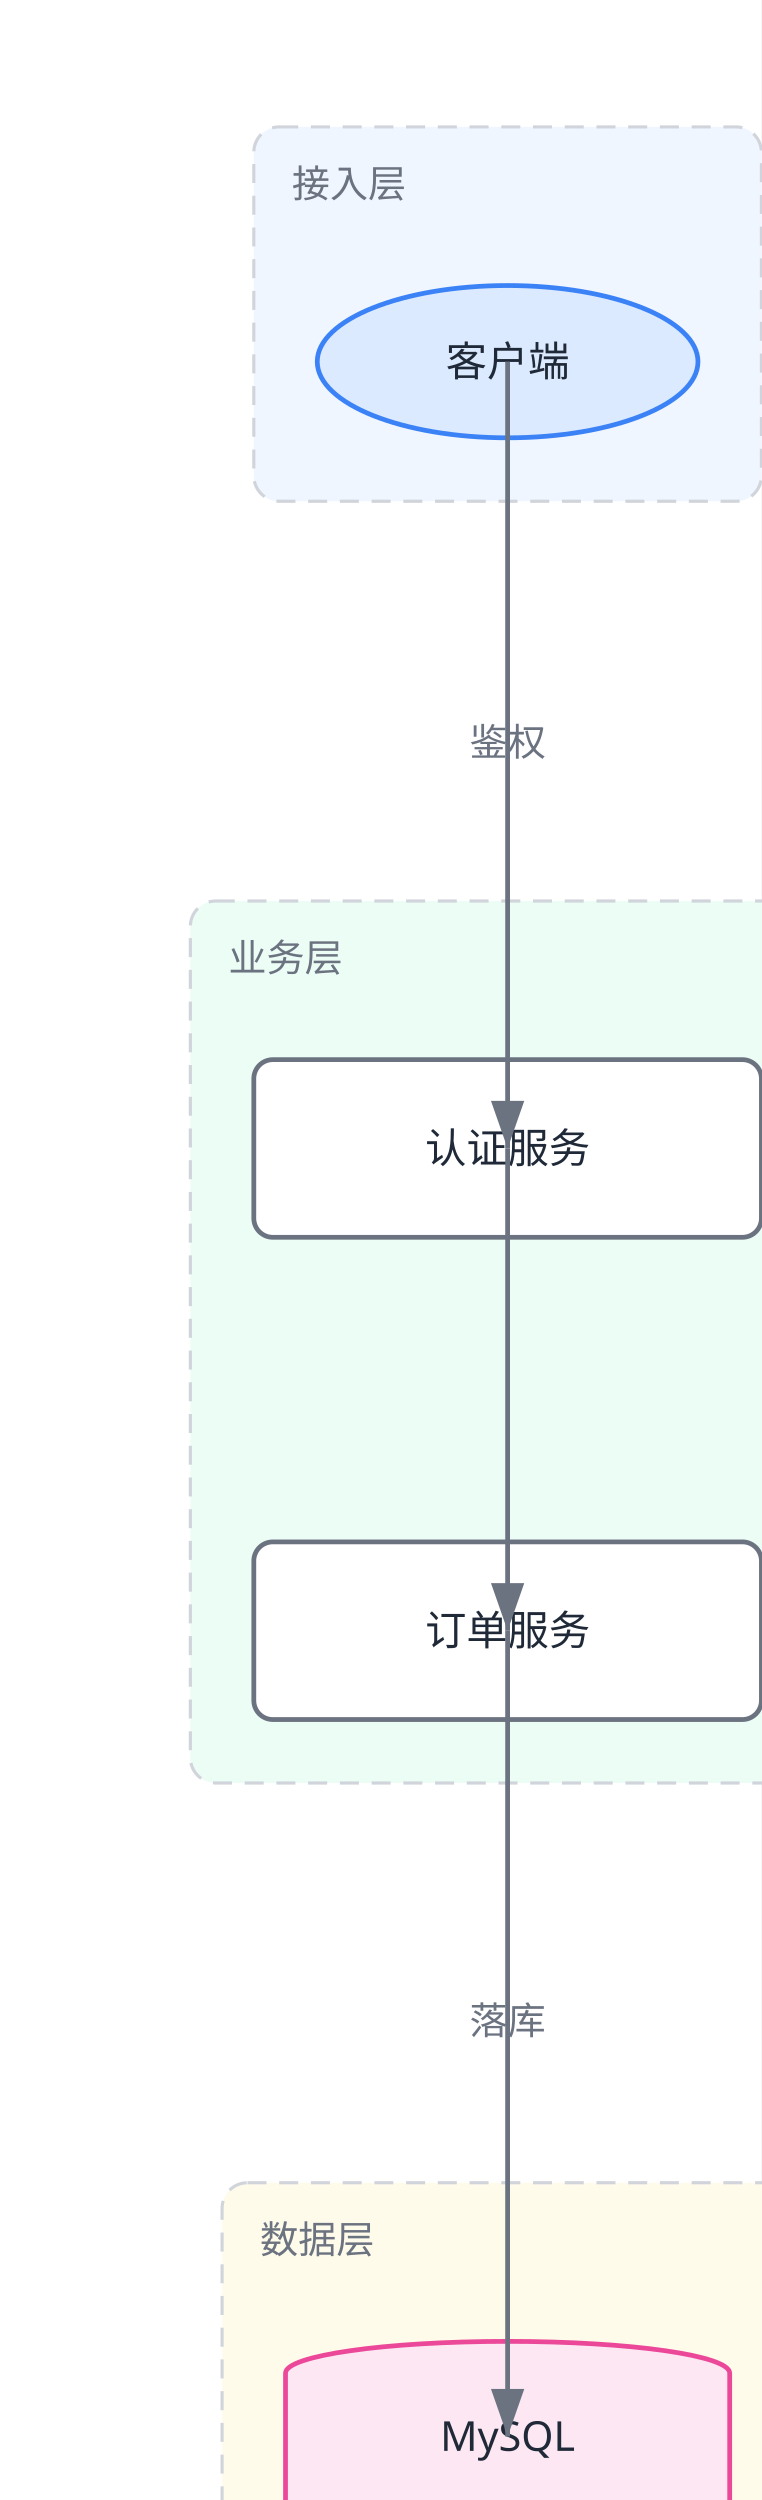
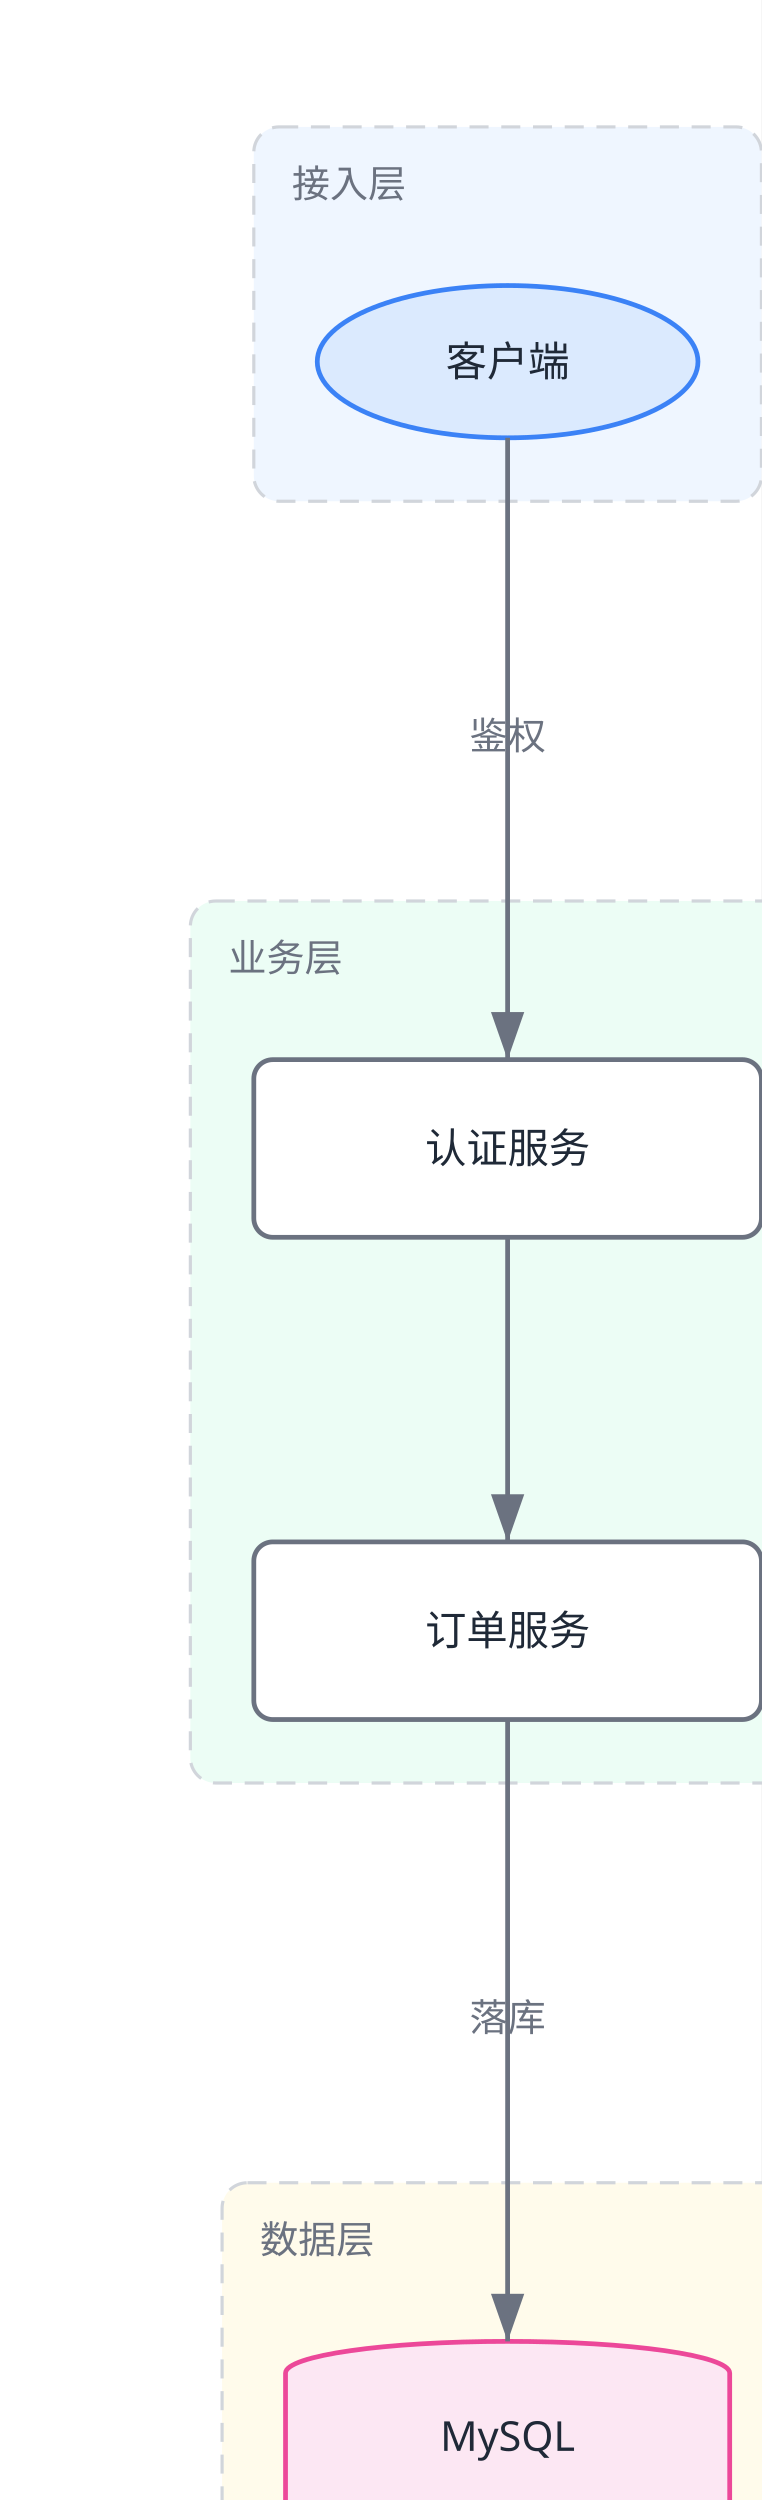
<svg xmlns="http://www.w3.org/2000/svg" width="240" height="788" viewBox="0 0 240 788">
  <defs>
    <marker id="arrowhead" markerWidth="10" markerHeight="7" refX="10" refY="3.5" orient="auto">
      <polygon points="0 0, 10 3.5, 0 7" fill="#6b7280" />
    </marker>
    <marker id="arrowhead-purple" markerWidth="10" markerHeight="7" refX="10" refY="3.5" orient="auto">
      <polygon points="0 0, 10 3.5, 0 7" fill="#7c3aed" />
    </marker>
  </defs>
  <style>.lgdl-anchors,.lgdl-edge-anchors{opacity:0;pointer-events:none;transition:opacity .12s ease}.lgdl-node:hover + .lgdl-anchors,.lgdl-class:hover + .lgdl-anchors,.lgdl-group:hover + .lgdl-anchors,.lgdl-lane:hover + .lgdl-anchors{opacity:1}.lgdl-edge:hover + .lgdl-edge-anchors,.lgdl-aggregate-edge:hover + .lgdl-edge-anchors{opacity:1}.lgdl-node.lgdl-hovered + .lgdl-anchors,.lgdl-class.lgdl-hovered + .lgdl-anchors,.lgdl-group.lgdl-hovered + .lgdl-anchors,.lgdl-lane.lgdl-hovered + .lgdl-anchors{opacity:1}.lgdl-edge.lgdl-hovered + .lgdl-edge-anchors,.lgdl-aggregate-edge.lgdl-hovered + .lgdl-edge-anchors{opacity:1}.lgdl-hovered{filter:drop-shadow(0 0 3px rgba(79,70,229,.65))}</style>
  <rect x="0" y="0" width="240" height="788" fill="#ffffff" />
  <g class="lgdl-group" data-lgdl-loc="groups[0]">
    <rect x="80" y="40" width="160" height="118" rx="8" fill="#eff6ff" stroke="#d1d5db" stroke-dasharray="6 4" />
    <text x="92" y="58" font-family="'Segoe UI', 'PingFang SC', 'Microsoft YaHei', sans-serif" font-size="12" fill="#6b7280" text-anchor="start" dominant-baseline="middle">接入层</text>
  </g>
  <g class="lgdl-anchors">
    <circle cx="240.0" cy="99.0" r="3" fill="#64748b" />
    <circle cx="240.0" cy="120.4" r="3" fill="#64748b" />
    <circle cx="240.0" cy="145.2" r="3" fill="#64748b" />
    <circle cx="219.0" cy="158.0" r="3" fill="#64748b" />
    <circle cx="194.1" cy="158.0" r="3" fill="#64748b" />
    <circle cx="175.8" cy="158.0" r="3" fill="#64748b" />
    <circle cx="160.0" cy="158.0" r="3" fill="#64748b" />
    <circle cx="144.2" cy="158.0" r="3" fill="#64748b" />
    <circle cx="125.9" cy="158.0" r="3" fill="#64748b" />
    <circle cx="101.0" cy="158.0" r="3" fill="#64748b" />
    <circle cx="80.0" cy="145.2" r="3" fill="#64748b" />
    <circle cx="80.0" cy="120.4" r="3" fill="#64748b" />
    <circle cx="80.0" cy="99.0" r="3" fill="#64748b" />
    <circle cx="80.0" cy="77.6" r="3" fill="#64748b" />
    <circle cx="80.0" cy="52.8" r="3" fill="#64748b" />
    <circle cx="101.0" cy="40.0" r="3" fill="#64748b" />
    <circle cx="125.9" cy="40.0" r="3" fill="#64748b" />
    <circle cx="144.2" cy="40.0" r="3" fill="#64748b" />
    <circle cx="160.0" cy="40.0" r="3" fill="#64748b" />
    <circle cx="175.8" cy="40.0" r="3" fill="#64748b" />
    <circle cx="194.1" cy="40.0" r="3" fill="#64748b" />
    <circle cx="219.0" cy="40.0" r="3" fill="#64748b" />
    <circle cx="240.0" cy="52.8" r="3" fill="#64748b" />
    <circle cx="240.0" cy="77.6" r="3" fill="#64748b" />
  </g>
  <g class="lgdl-group" data-lgdl-loc="groups[1]">
    <rect x="60" y="284" width="200" height="278" rx="8" fill="#ecfdf5" stroke="#d1d5db" stroke-dasharray="6 4" />
    <text x="72" y="302" font-family="'Segoe UI', 'PingFang SC', 'Microsoft YaHei', sans-serif" font-size="12" fill="#6b7280" text-anchor="start" dominant-baseline="middle">业务层</text>
  </g>
  <g class="lgdl-anchors">
    <circle cx="260.0" cy="423.0" r="3" fill="#64748b" />
    <circle cx="260.0" cy="449.8" r="3" fill="#64748b" />
    <circle cx="260.0" cy="480.7" r="3" fill="#64748b" />
    <circle cx="260.0" cy="523.0" r="3" fill="#64748b" />
    <circle cx="240.3" cy="562.0" r="3" fill="#64748b" />
    <circle cx="197.2" cy="562.0" r="3" fill="#64748b" />
    <circle cx="160.0" cy="562.0" r="3" fill="#64748b" />
    <circle cx="122.8" cy="562.0" r="3" fill="#64748b" />
    <circle cx="79.7" cy="562.0" r="3" fill="#64748b" />
    <circle cx="60.0" cy="523.0" r="3" fill="#64748b" />
    <circle cx="60.0" cy="480.7" r="3" fill="#64748b" />
    <circle cx="60.0" cy="449.8" r="3" fill="#64748b" />
    <circle cx="60.0" cy="423.0" r="3" fill="#64748b" />
    <circle cx="60.0" cy="396.2" r="3" fill="#64748b" />
    <circle cx="60.0" cy="365.3" r="3" fill="#64748b" />
    <circle cx="60.0" cy="323.0" r="3" fill="#64748b" />
    <circle cx="79.7" cy="284.0" r="3" fill="#64748b" />
    <circle cx="122.8" cy="284.0" r="3" fill="#64748b" />
    <circle cx="160.0" cy="284.0" r="3" fill="#64748b" />
    <circle cx="197.2" cy="284.0" r="3" fill="#64748b" />
    <circle cx="240.3" cy="284.0" r="3" fill="#64748b" />
    <circle cx="260.0" cy="323.0" r="3" fill="#64748b" />
    <circle cx="260.0" cy="365.3" r="3" fill="#64748b" />
    <circle cx="260.0" cy="396.2" r="3" fill="#64748b" />
  </g>
  <g class="lgdl-group" data-lgdl-loc="groups[2]">
    <rect x="70" y="688" width="180" height="130" rx="8" fill="#fffbeb" stroke="#d1d5db" stroke-dasharray="6 4" />
    <text x="82" y="706" font-family="'Segoe UI', 'PingFang SC', 'Microsoft YaHei', sans-serif" font-size="12" fill="#6b7280" text-anchor="start" dominant-baseline="middle">数据层</text>
  </g>
  <g class="lgdl-anchors">
    <circle cx="250.0" cy="753.0" r="3" fill="#64748b" />
    <circle cx="250.0" cy="777.1" r="3" fill="#64748b" />
    <circle cx="250.0" cy="805.0" r="3" fill="#64748b" />
    <circle cx="225.0" cy="818.0" r="3" fill="#64748b" />
    <circle cx="197.5" cy="818.0" r="3" fill="#64748b" />
    <circle cx="177.4" cy="818.0" r="3" fill="#64748b" />
    <circle cx="160.0" cy="818.0" r="3" fill="#64748b" />
    <circle cx="142.6" cy="818.0" r="3" fill="#64748b" />
    <circle cx="122.5" cy="818.0" r="3" fill="#64748b" />
    <circle cx="95.0" cy="818.0" r="3" fill="#64748b" />
    <circle cx="70.0" cy="805.0" r="3" fill="#64748b" />
    <circle cx="70.0" cy="777.1" r="3" fill="#64748b" />
    <circle cx="70.0" cy="753.0" r="3" fill="#64748b" />
    <circle cx="70.0" cy="728.9" r="3" fill="#64748b" />
    <circle cx="70.0" cy="701.0" r="3" fill="#64748b" />
    <circle cx="95.0" cy="688.0" r="3" fill="#64748b" />
    <circle cx="122.5" cy="688.0" r="3" fill="#64748b" />
    <circle cx="142.6" cy="688.0" r="3" fill="#64748b" />
    <circle cx="160.0" cy="688.0" r="3" fill="#64748b" />
    <circle cx="177.4" cy="688.0" r="3" fill="#64748b" />
    <circle cx="197.5" cy="688.0" r="3" fill="#64748b" />
    <circle cx="225.0" cy="688.0" r="3" fill="#64748b" />
    <circle cx="250.0" cy="701.0" r="3" fill="#64748b" />
    <circle cx="250.0" cy="728.9" r="3" fill="#64748b" />
  </g>
  <g class="lgdl-node" data-lgdl-loc="nodes[0]">
    <rect x="100" y="90" width="120" height="48" rx="60" ry="60" fill="#dbeafe" stroke="#3b82f6" stroke-width="1.5" />
    <text x="160" y="114" font-family="'Segoe UI', 'PingFang SC', 'Microsoft YaHei', sans-serif" font-size="13" fill="#1f2937" text-anchor="middle" dominant-baseline="middle">客户端</text>
  </g>
  <g class="lgdl-anchors">
    <circle cx="220.0" cy="114.0" r="3" fill="#3b82f6" />
    <circle cx="209.8" cy="127.4" r="3" fill="#3b82f6" />
    <circle cx="194.2" cy="133.7" r="3" fill="#3b82f6" />
    <circle cx="182.3" cy="136.3" r="3" fill="#3b82f6" />
    <circle cx="173.5" cy="137.4" r="3" fill="#3b82f6" />
    <circle cx="166.4" cy="137.9" r="3" fill="#3b82f6" />
    <circle cx="160.0" cy="138.0" r="3" fill="#3b82f6" />
    <circle cx="153.6" cy="137.9" r="3" fill="#3b82f6" />
    <circle cx="146.5" cy="137.4" r="3" fill="#3b82f6" />
    <circle cx="137.7" cy="136.3" r="3" fill="#3b82f6" />
    <circle cx="125.8" cy="133.7" r="3" fill="#3b82f6" />
    <circle cx="110.2" cy="127.4" r="3" fill="#3b82f6" />
    <circle cx="100.0" cy="114.0" r="3" fill="#3b82f6" />
    <circle cx="110.2" cy="100.6" r="3" fill="#3b82f6" />
    <circle cx="125.8" cy="94.3" r="3" fill="#3b82f6" />
    <circle cx="137.7" cy="91.7" r="3" fill="#3b82f6" />
    <circle cx="146.5" cy="90.6" r="3" fill="#3b82f6" />
    <circle cx="153.6" cy="90.1" r="3" fill="#3b82f6" />
    <circle cx="160.0" cy="90.0" r="3" fill="#3b82f6" />
    <circle cx="166.4" cy="90.1" r="3" fill="#3b82f6" />
    <circle cx="173.5" cy="90.6" r="3" fill="#3b82f6" />
    <circle cx="182.3" cy="91.7" r="3" fill="#3b82f6" />
    <circle cx="194.2" cy="94.3" r="3" fill="#3b82f6" />
    <circle cx="209.8" cy="100.6" r="3" fill="#3b82f6" />
  </g>
  <g class="lgdl-node" data-lgdl-loc="nodes[1]">
    <rect x="80" y="334" width="160" height="56" rx="6" ry="6" fill="#ffffff" stroke="#6b7280" stroke-width="1.5" />
    <text x="160" y="362" font-family="'Segoe UI', 'PingFang SC', 'Microsoft YaHei', sans-serif" font-size="13" fill="#1f2937" text-anchor="middle" dominant-baseline="middle">认证服务</text>
  </g>
  <g class="lgdl-anchors">
    <circle cx="240.0" cy="362.0" r="3" fill="#6b7280" />
    <circle cx="240.0" cy="383.4" r="3" fill="#6b7280" />
    <circle cx="208.5" cy="390.0" r="3" fill="#6b7280" />
    <circle cx="188.0" cy="390.0" r="3" fill="#6b7280" />
    <circle cx="176.2" cy="390.0" r="3" fill="#6b7280" />
    <circle cx="167.5" cy="390.0" r="3" fill="#6b7280" />
    <circle cx="160.0" cy="390.0" r="3" fill="#6b7280" />
    <circle cx="152.5" cy="390.0" r="3" fill="#6b7280" />
    <circle cx="143.8" cy="390.0" r="3" fill="#6b7280" />
    <circle cx="132.0" cy="390.0" r="3" fill="#6b7280" />
    <circle cx="111.5" cy="390.0" r="3" fill="#6b7280" />
    <circle cx="80.0" cy="383.4" r="3" fill="#6b7280" />
    <circle cx="80.0" cy="362.0" r="3" fill="#6b7280" />
    <circle cx="80.0" cy="340.6" r="3" fill="#6b7280" />
    <circle cx="111.5" cy="334.0" r="3" fill="#6b7280" />
    <circle cx="132.0" cy="334.0" r="3" fill="#6b7280" />
    <circle cx="143.8" cy="334.0" r="3" fill="#6b7280" />
    <circle cx="152.5" cy="334.0" r="3" fill="#6b7280" />
    <circle cx="160.0" cy="334.0" r="3" fill="#6b7280" />
    <circle cx="167.5" cy="334.0" r="3" fill="#6b7280" />
    <circle cx="176.2" cy="334.0" r="3" fill="#6b7280" />
    <circle cx="188.0" cy="334.0" r="3" fill="#6b7280" />
    <circle cx="208.5" cy="334.0" r="3" fill="#6b7280" />
    <circle cx="240.0" cy="340.6" r="3" fill="#6b7280" />
  </g>
  <g class="lgdl-node" data-lgdl-loc="nodes[2]">
    <rect x="80" y="486" width="160" height="56" rx="6" ry="6" fill="#ffffff" stroke="#6b7280" stroke-width="1.5" />
    <text x="160" y="514" font-family="'Segoe UI', 'PingFang SC', 'Microsoft YaHei', sans-serif" font-size="13" fill="#1f2937" text-anchor="middle" dominant-baseline="middle">订单服务</text>
  </g>
  <g class="lgdl-anchors">
    <circle cx="240.0" cy="514.0" r="3" fill="#6b7280" />
    <circle cx="240.0" cy="535.4" r="3" fill="#6b7280" />
    <circle cx="208.5" cy="542.0" r="3" fill="#6b7280" />
    <circle cx="188.0" cy="542.0" r="3" fill="#6b7280" />
    <circle cx="176.2" cy="542.0" r="3" fill="#6b7280" />
    <circle cx="167.5" cy="542.0" r="3" fill="#6b7280" />
    <circle cx="160.0" cy="542.0" r="3" fill="#6b7280" />
    <circle cx="152.5" cy="542.0" r="3" fill="#6b7280" />
    <circle cx="143.8" cy="542.0" r="3" fill="#6b7280" />
    <circle cx="132.0" cy="542.0" r="3" fill="#6b7280" />
    <circle cx="111.5" cy="542.0" r="3" fill="#6b7280" />
    <circle cx="80.0" cy="535.4" r="3" fill="#6b7280" />
    <circle cx="80.0" cy="514.0" r="3" fill="#6b7280" />
    <circle cx="80.0" cy="492.6" r="3" fill="#6b7280" />
    <circle cx="111.5" cy="486.0" r="3" fill="#6b7280" />
    <circle cx="132.0" cy="486.0" r="3" fill="#6b7280" />
    <circle cx="143.8" cy="486.0" r="3" fill="#6b7280" />
    <circle cx="152.5" cy="486.0" r="3" fill="#6b7280" />
    <circle cx="160.0" cy="486.0" r="3" fill="#6b7280" />
    <circle cx="167.5" cy="486.0" r="3" fill="#6b7280" />
    <circle cx="176.2" cy="486.0" r="3" fill="#6b7280" />
    <circle cx="188.0" cy="486.0" r="3" fill="#6b7280" />
    <circle cx="208.5" cy="486.0" r="3" fill="#6b7280" />
    <circle cx="240.0" cy="492.6" r="3" fill="#6b7280" />
  </g>
  <g class="lgdl-node" data-lgdl-loc="nodes[3]">
    <path d="M 90,748 L 90,788 A 70,10 0 0 0 230,788 L 230,748 A 70,10 0 0 0 90,748 Z" fill="#fce7f3" stroke="#ec4899" stroke-width="1.5" />
    <text x="160" y="768" font-family="'Segoe UI', 'PingFang SC', 'Microsoft YaHei', sans-serif" font-size="13" fill="#1f2937" text-anchor="middle" dominant-baseline="middle">MySQL</text>
  </g>
  <g class="lgdl-anchors">
    <circle cx="230.0" cy="768.0" r="3" fill="#ec4899" />
    <circle cx="230.0" cy="786.8" r="3" fill="#ec4899" />
    <circle cx="207.4" cy="795.4" r="3" fill="#ec4899" />
    <circle cx="189.1" cy="797.1" r="3" fill="#ec4899" />
    <circle cx="177.1" cy="797.7" r="3" fill="#ec4899" />
    <circle cx="168.0" cy="797.9" r="3" fill="#ec4899" />
    <circle cx="160.0" cy="798.0" r="3" fill="#ec4899" />
    <circle cx="152.0" cy="797.9" r="3" fill="#ec4899" />
    <circle cx="142.9" cy="797.7" r="3" fill="#ec4899" />
    <circle cx="130.9" cy="797.1" r="3" fill="#ec4899" />
    <circle cx="112.6" cy="795.4" r="3" fill="#ec4899" />
    <circle cx="90.0" cy="786.8" r="3" fill="#ec4899" />
    <circle cx="90.0" cy="768.0" r="3" fill="#ec4899" />
    <circle cx="90.0" cy="749.2" r="3" fill="#ec4899" />
    <circle cx="112.6" cy="740.6" r="3" fill="#ec4899" />
    <circle cx="130.9" cy="738.9" r="3" fill="#ec4899" />
    <circle cx="142.9" cy="738.3" r="3" fill="#ec4899" />
    <circle cx="152.0" cy="738.1" r="3" fill="#ec4899" />
    <circle cx="160.0" cy="738.0" r="3" fill="#ec4899" />
    <circle cx="168.0" cy="738.1" r="3" fill="#ec4899" />
    <circle cx="177.1" cy="738.3" r="3" fill="#ec4899" />
    <circle cx="189.1" cy="738.9" r="3" fill="#ec4899" />
    <circle cx="207.4" cy="740.6" r="3" fill="#ec4899" />
    <circle cx="230.0" cy="749.2" r="3" fill="#ec4899" />
  </g>
  <g class="lgdl-edge" data-lgdl-loc="edges[0]">
-     <path d="M 160,114 L 160,114 L 160,362 L 160,362" fill="none" stroke="#6b7280" stroke-width="1.5" marker-end="url(#arrowhead)" />
-     <text x="160" y="234" font-family="'Segoe UI', 'PingFang SC', 'Microsoft YaHei', sans-serif" font-size="12" fill="#6b7280" text-anchor="middle" dominant-baseline="middle">鉴权</text>
+     <path d="M 160,138 L 160,334" fill="none" stroke="#6b7280" stroke-width="1.5" marker-end="url(#arrowhead)" />
+     <text x="160" y="232" font-family="'Segoe UI', 'PingFang SC', 'Microsoft YaHei', sans-serif" font-size="12" fill="#6b7280" text-anchor="middle" dominant-baseline="middle">鉴权</text>
  </g>
  <g class="lgdl-edge-anchors">
-     <circle cx="160.0" cy="114.0" r="3.5" fill="#6b7280" />
-     <circle cx="160.0" cy="362.0" r="3.5" fill="#6b7280" />
+     <circle cx="160.0" cy="138.0" r="3.5" fill="#6b7280" />
+     <circle cx="160.0" cy="334.0" r="3.5" fill="#6b7280" />
  </g>
  <g class="lgdl-edge" data-lgdl-loc="edges[1]">
-     <path d="M 160,362 L 160,362 L 160,514 L 160,514" fill="none" stroke="#6b7280" stroke-width="1.5" marker-end="url(#arrowhead)" />
+     <path d="M 160,390 L 160,486" fill="none" stroke="#6b7280" stroke-width="1.5" marker-end="url(#arrowhead)" />
  </g>
  <g class="lgdl-edge-anchors">
-     <circle cx="160.0" cy="362.0" r="3.5" fill="#6b7280" />
-     <circle cx="160.0" cy="514.0" r="3.5" fill="#6b7280" />
+     <circle cx="160.0" cy="390.0" r="3.5" fill="#6b7280" />
+     <circle cx="160.0" cy="486.0" r="3.5" fill="#6b7280" />
  </g>
  <g class="lgdl-edge" data-lgdl-loc="edges[2]">
-     <path d="M 160,514 L 160,514 L 160,768 L 160,768" fill="none" stroke="#6b7280" stroke-width="1.5" marker-end="url(#arrowhead)" />
-     <text x="160" y="637" font-family="'Segoe UI', 'PingFang SC', 'Microsoft YaHei', sans-serif" font-size="12" fill="#6b7280" text-anchor="middle" dominant-baseline="middle">落库</text>
+     <path d="M 160,542 L 160,738" fill="none" stroke="#6b7280" stroke-width="1.5" marker-end="url(#arrowhead)" />
+     <text x="160" y="636" font-family="'Segoe UI', 'PingFang SC', 'Microsoft YaHei', sans-serif" font-size="12" fill="#6b7280" text-anchor="middle" dominant-baseline="middle">落库</text>
  </g>
  <g class="lgdl-edge-anchors">
-     <circle cx="160.0" cy="514.0" r="3.5" fill="#6b7280" />
-     <circle cx="160.0" cy="768.0" r="3.5" fill="#6b7280" />
+     <circle cx="160.0" cy="542.0" r="3.5" fill="#6b7280" />
+     <circle cx="160.0" cy="738.0" r="3.5" fill="#6b7280" />
  </g>
</svg>
